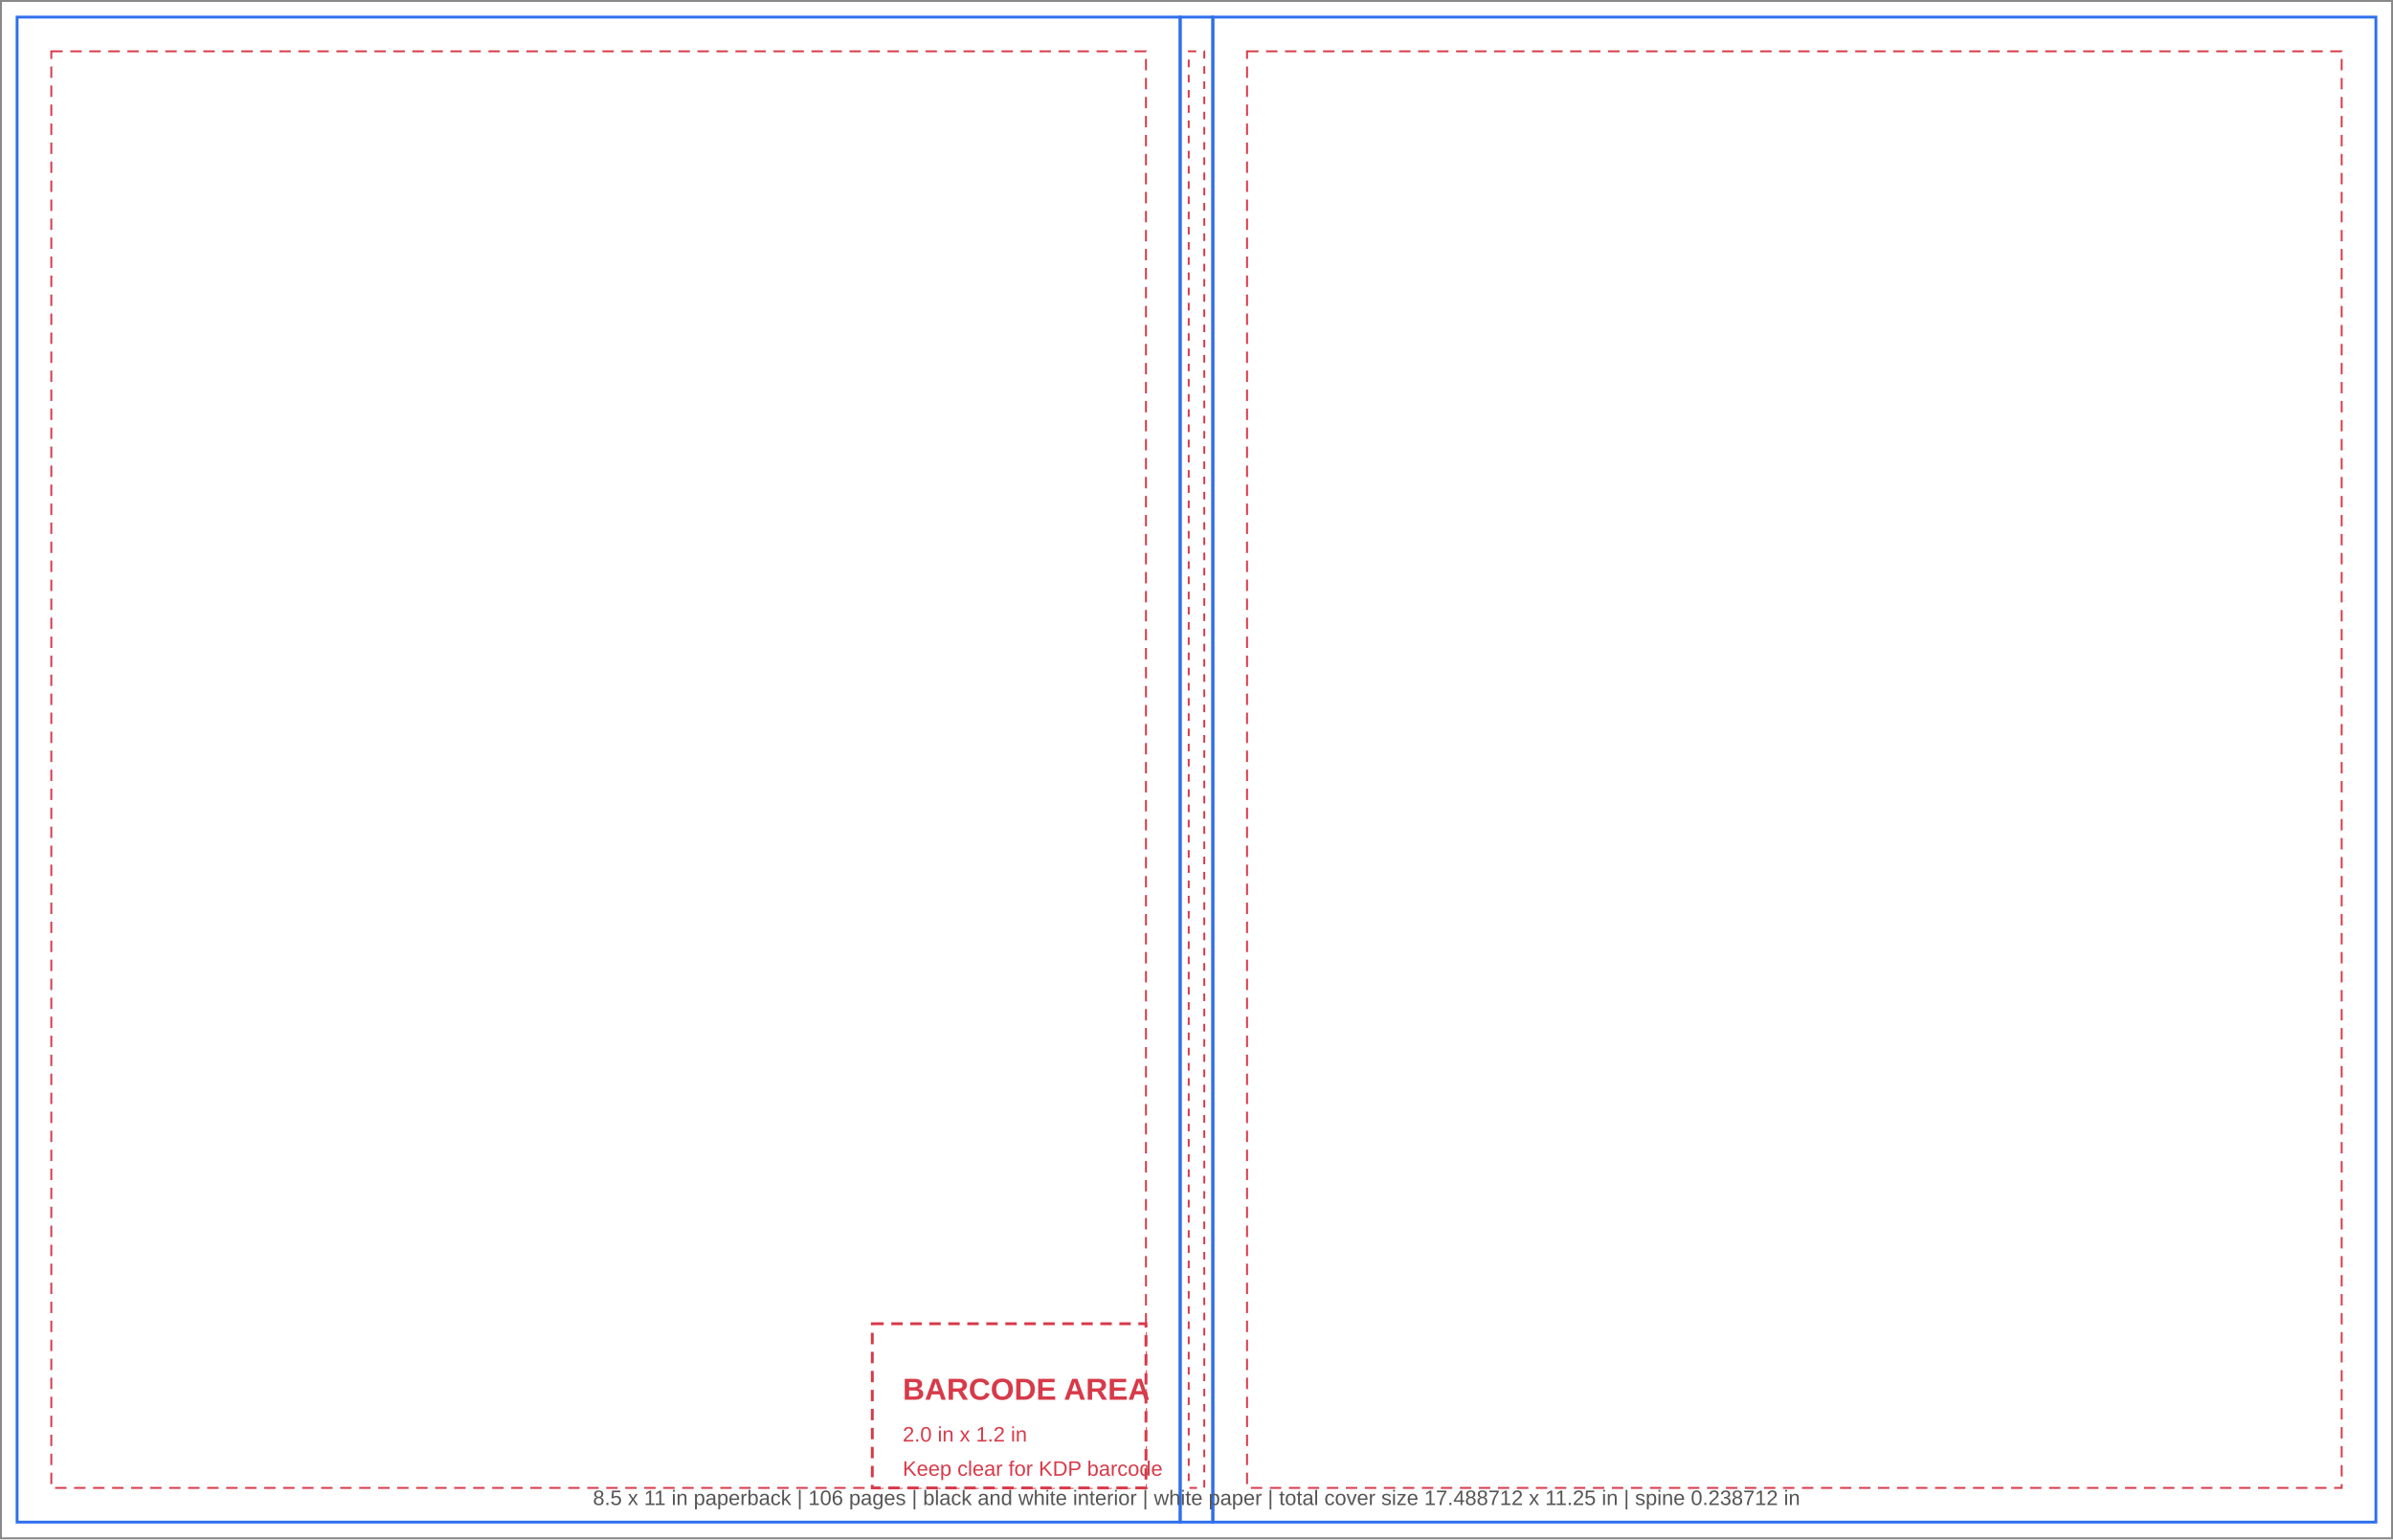
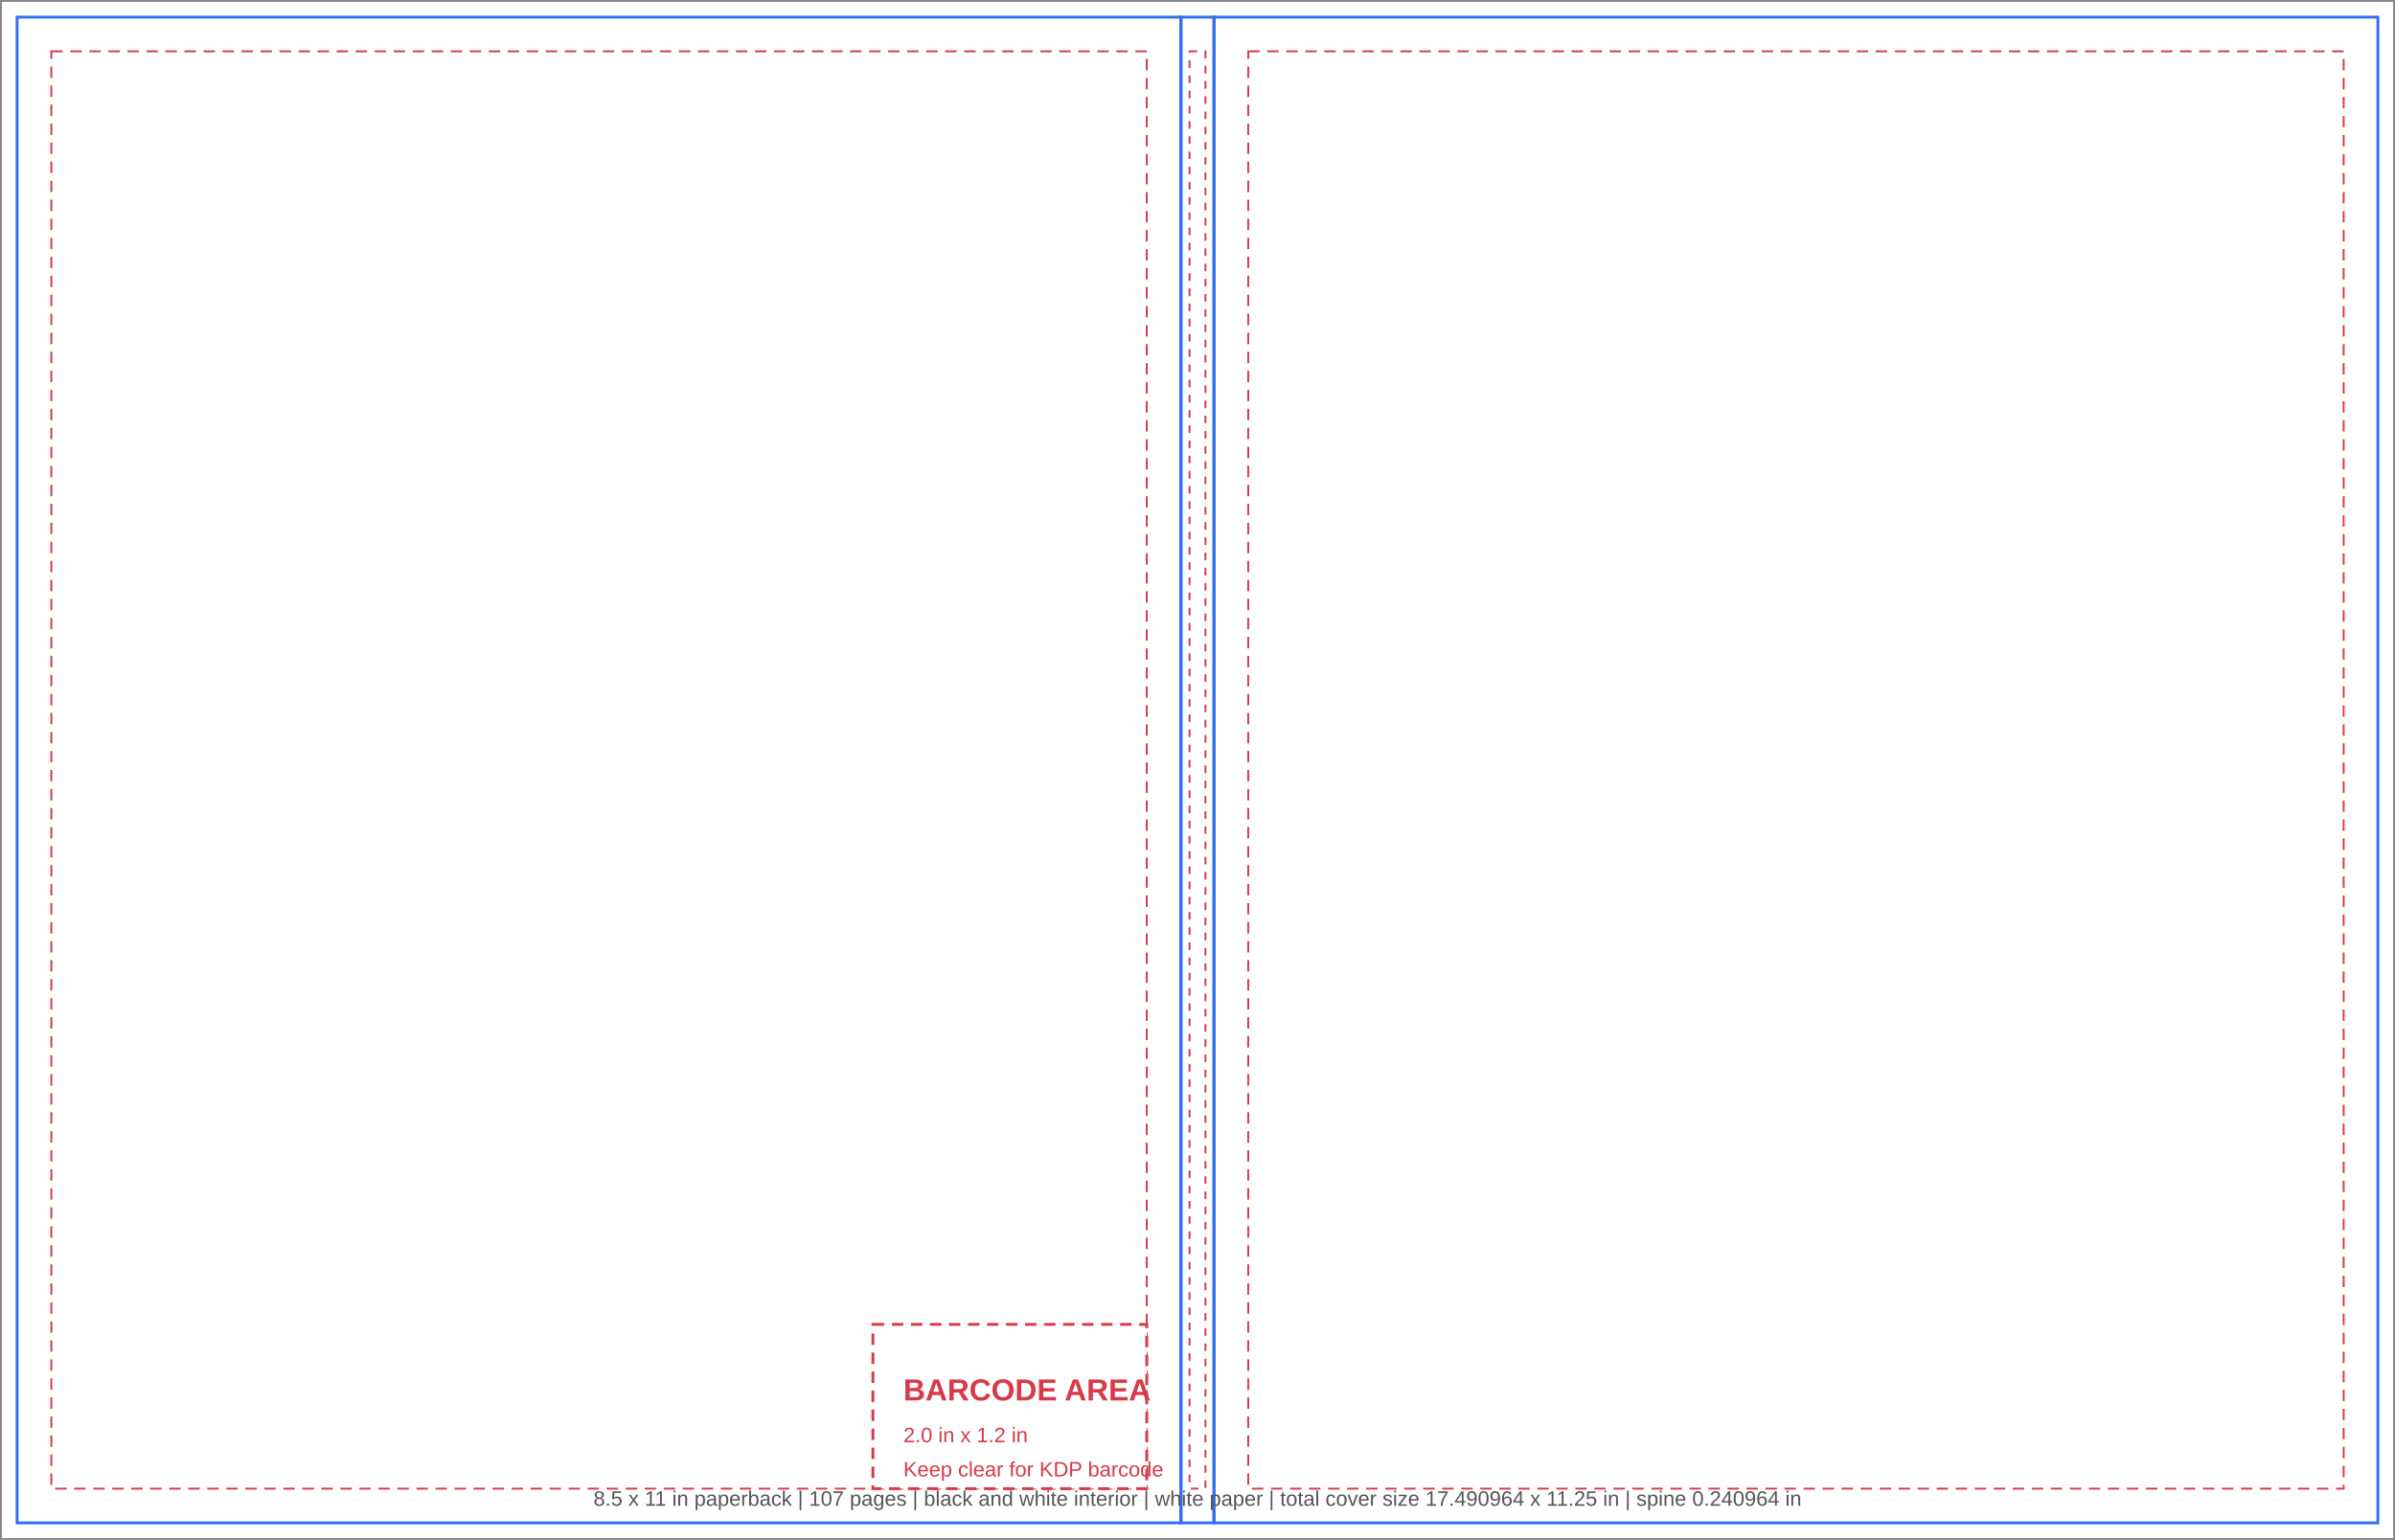
- <svg xmlns="http://www.w3.org/2000/svg" width="1259.187pt" height="810pt" viewBox="0 0 1259.187 810">
-   <rect x="0" y="0" width="1259.187" height="810" fill="#ffffff" />
-   <rect x="0.5" y="0.5" width="1258.187" height="809" fill="none" stroke="#888" stroke-width="1" />
+ <svg xmlns="http://www.w3.org/2000/svg" width="1259.349pt" height="810pt" viewBox="0 0 1259.349 810">
+   <rect x="0" y="0" width="1259.349" height="810" fill="#ffffff" />
+   <rect x="0.5" y="0.5" width="1258.349" height="809" fill="none" stroke="#888" stroke-width="1" />
  <rect x="9" y="9" width="612" height="792" fill="none" stroke="#2f6fed" stroke-width="1.5" />
-   <rect x="638.187" y="9" width="612" height="792" fill="none" stroke="#2f6fed" stroke-width="1.5" />
-   <rect x="621" y="9" width="17.187" height="792" fill="none" stroke="#2f6fed" stroke-width="1.5" />
+   <rect x="638.349" y="9" width="612" height="792" fill="none" stroke="#2f6fed" stroke-width="1.5" />
+   <rect x="621" y="9" width="17.349" height="792" fill="none" stroke="#2f6fed" stroke-width="1.5" />
  <rect x="27" y="27" width="576" height="756" fill="none" stroke="#d73a49" stroke-width="1" stroke-dasharray="6 4" />
-   <rect x="656.187" y="27" width="576" height="756" fill="none" stroke="#d73a49" stroke-width="1" stroke-dasharray="6 4" />
-   <rect x="625.5" y="27" width="8.187" height="756" fill="none" stroke="#d73a49" stroke-width="1" stroke-dasharray="4 4" />
+   <rect x="656.349" y="27" width="576" height="756" fill="none" stroke="#d73a49" stroke-width="1" stroke-dasharray="6 4" />
+   <rect x="625.5" y="27" width="8.349" height="756" fill="none" stroke="#d73a49" stroke-width="1" stroke-dasharray="4 4" />
  <rect x="459" y="696.6" width="144" height="86.4" fill="#ffffff" stroke="#d73a49" stroke-width="1.5" stroke-dasharray="6 4" />
  <text x="27" y="-3" font-size="12" fill="#2f6fed" font-family="Montserrat, Arial, sans-serif" font-weight="700">TRIM AREA BACK COVER</text>
-   <text x="656.187" y="-3" font-size="12" fill="#2f6fed" font-family="Montserrat, Arial, sans-serif" font-weight="700">TRIM AREA FRONT COVER</text>
+   <text x="656.349" y="-3" font-size="12" fill="#2f6fed" font-family="Montserrat, Arial, sans-serif" font-weight="700">TRIM AREA FRONT COVER</text>
  <text x="627" y="-3" font-size="12" fill="#2f6fed" font-family="Montserrat, Arial, sans-serif" font-weight="700">SPINE</text>
  <text x="475" y="736.6" font-size="16" fill="#d73a49" font-family="Montserrat, Arial, sans-serif" font-weight="700">BARCODE AREA</text>
  <text x="475" y="758.6" font-size="11" fill="#d73a49" font-family="Montserrat, Arial, sans-serif">2.0 in x 1.2 in</text>
  <text x="475" y="776.6" font-size="11" fill="#d73a49" font-family="Montserrat, Arial, sans-serif">Keep clear for KDP barcode</text>
-   <text x="629.594" y="792" text-anchor="middle" font-size="11" fill="#555" font-family="Montserrat, Arial, sans-serif">
-     8.5 x 11 in paperback | 106 pages | black and white interior | white paper | total cover size 17.488712 x 11.25 in | spine 0.238712 in
+   <text x="629.675" y="792" text-anchor="middle" font-size="11" fill="#555" font-family="Montserrat, Arial, sans-serif">
+     8.5 x 11 in paperback | 107 pages | black and white interior | white paper | total cover size 17.490964 x 11.25 in | spine 0.240964 in
  </text>
</svg>
